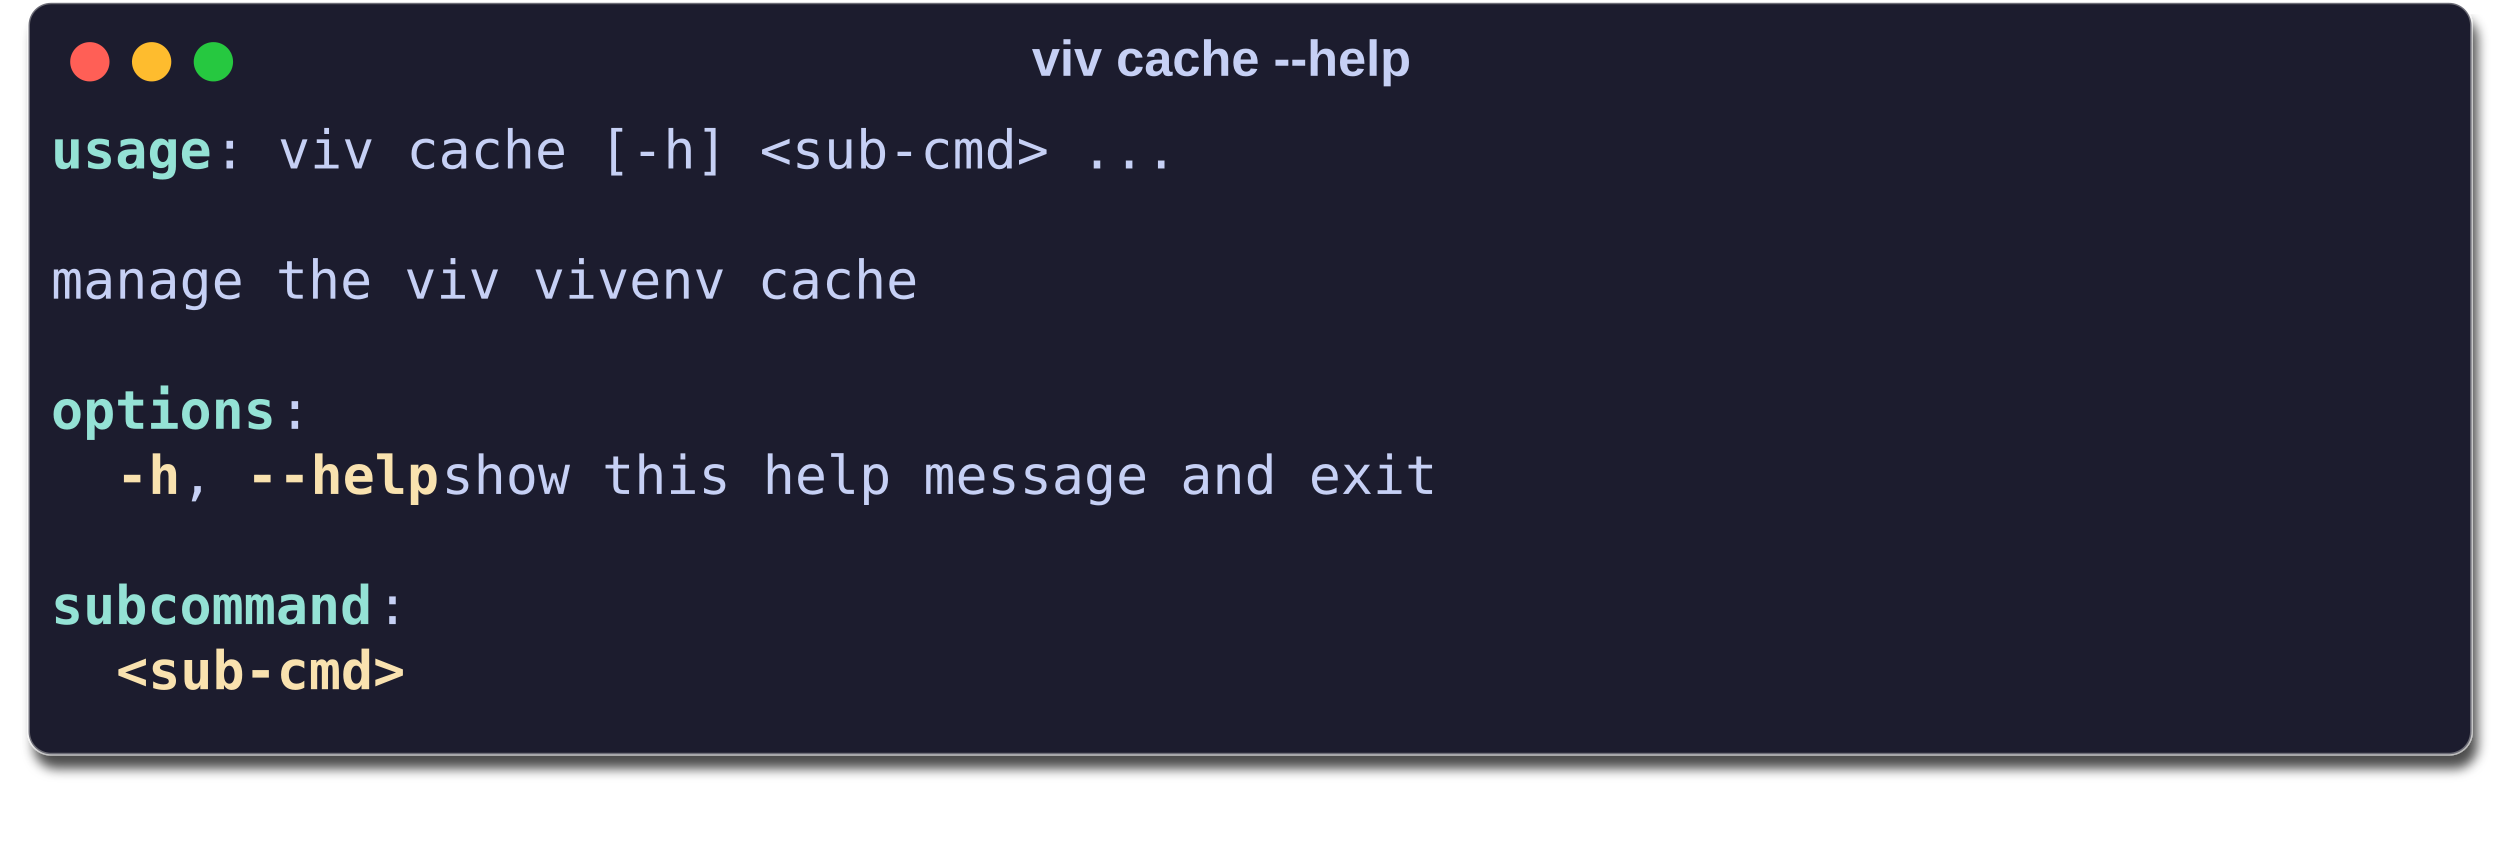
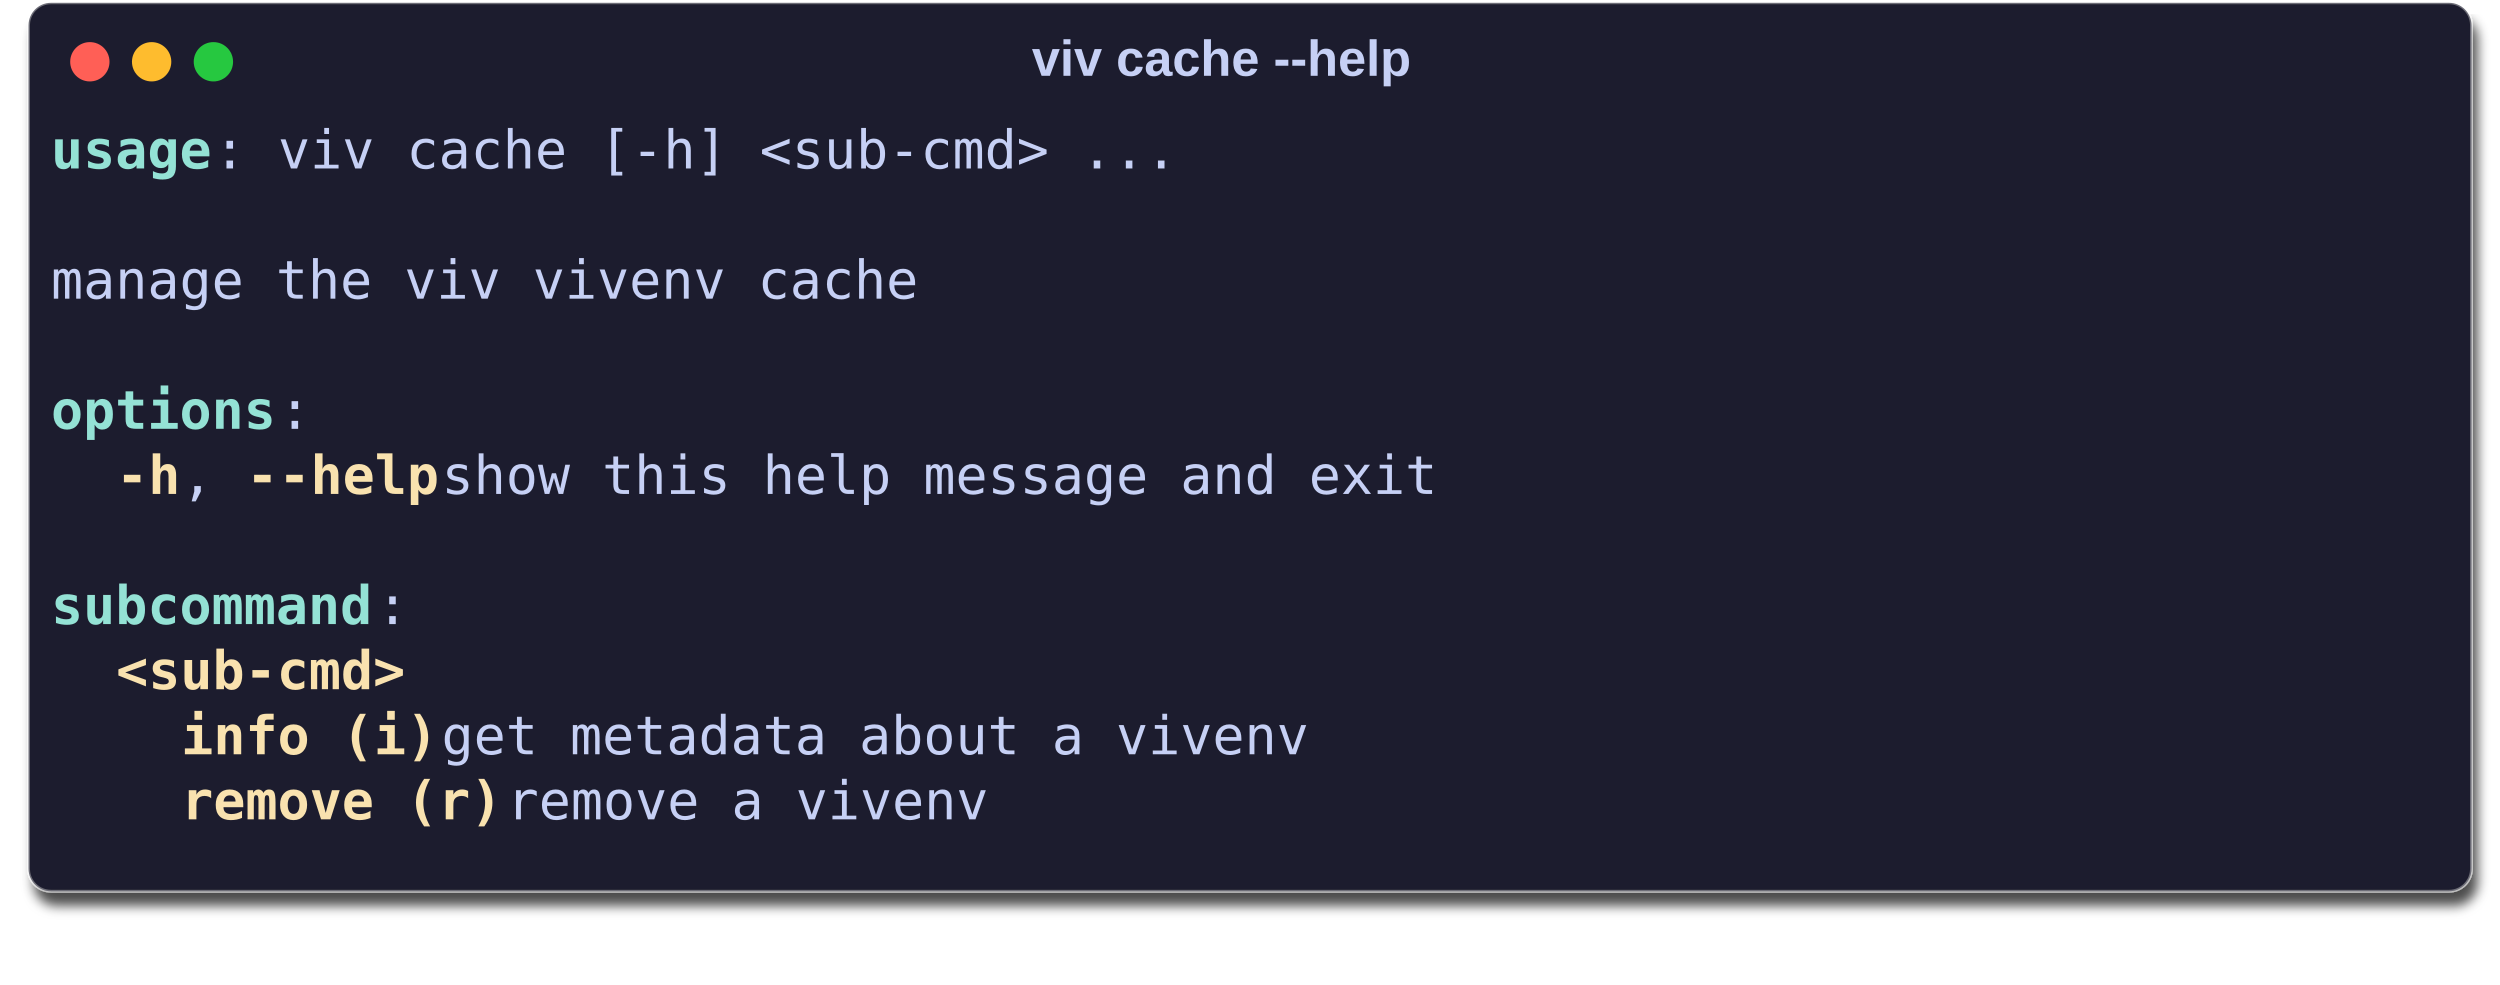
- <svg xmlns="http://www.w3.org/2000/svg" class="rich-terminal shadow" viewBox="0 0 890.333 301.933">
+ <svg xmlns="http://www.w3.org/2000/svg" class="rich-terminal shadow" viewBox="0 0 890.333 350.733">
  <style>

    @font-face {
        font-family: "Fira Code";
        src: local("FiraCode-Regular"),
                url("https://cdnjs.cloudflare.com/ajax/libs/firacode/6.2.0/woff2/FiraCode-Regular.woff2") format("woff2"),
                url("https://cdnjs.cloudflare.com/ajax/libs/firacode/6.2.0/woff/FiraCode-Regular.woff") format("woff");
        font-style: normal;
        font-weight: 400;
    }
    @font-face {
        font-family: "Fira Code";
        src: local("FiraCode-Bold"),
                url("https://cdnjs.cloudflare.com/ajax/libs/firacode/6.2.0/woff2/FiraCode-Bold.woff2") format("woff2"),
                url("https://cdnjs.cloudflare.com/ajax/libs/firacode/6.2.0/woff/FiraCode-Bold.woff") format("woff");
        font-style: bold;
        font-weight: 700;
    }

-     .terminal-4213649317-matrix {
+     .terminal-1529913004-matrix {
        font-family: Fira Code, monospace;
        font-size: 20px;
        line-height: 24.4px;
        font-variant-east-asian: full-width;
    }

-     .terminal-4213649317-title {
+     .terminal-1529913004-title {
        font-size: 18px;
        font-weight: bold;
        font-family: arial;
    }

    .shadow {
        -webkit-filter: drop-shadow( 2px 5px 2px rgba(0, 0, 0, .7));
        filter: drop-shadow( 2px 5px 2px rgba(0, 0, 0, .7));
    }
-     .terminal-4213649317-r1 { fill: #94e2d5;font-weight: bold }
- .terminal-4213649317-r2 { fill: #c6d0f5 }
- .terminal-4213649317-r3 { fill: #f9e2af;font-weight: bold }
+     .terminal-1529913004-r1 { fill: #94e2d5;font-weight: bold }
+ .terminal-1529913004-r2 { fill: #c6d0f5 }
+ .terminal-1529913004-r3 { fill: #f9e2af;font-weight: bold }
    </style>
  <defs>
-     <clipPath id="terminal-4213649317-clip-terminal">
-       <rect x="0" y="0" width="853.0" height="218.6" />
+     <clipPath id="terminal-1529913004-clip-terminal">
+       <rect x="0" y="0" width="853.0" height="267.4" />
    </clipPath>
-     <clipPath id="terminal-4213649317-line-0">
+     <clipPath id="terminal-1529913004-line-0">
      <rect x="0" y="1.5" width="854" height="24.65" />
    </clipPath>
-     <clipPath id="terminal-4213649317-line-1">
+     <clipPath id="terminal-1529913004-line-1">
      <rect x="0" y="25.9" width="854" height="24.65" />
    </clipPath>
-     <clipPath id="terminal-4213649317-line-2">
+     <clipPath id="terminal-1529913004-line-2">
      <rect x="0" y="50.3" width="854" height="24.65" />
    </clipPath>
-     <clipPath id="terminal-4213649317-line-3">
+     <clipPath id="terminal-1529913004-line-3">
      <rect x="0" y="74.7" width="854" height="24.65" />
    </clipPath>
-     <clipPath id="terminal-4213649317-line-4">
+     <clipPath id="terminal-1529913004-line-4">
      <rect x="0" y="99.1" width="854" height="24.65" />
    </clipPath>
-     <clipPath id="terminal-4213649317-line-5">
+     <clipPath id="terminal-1529913004-line-5">
      <rect x="0" y="123.5" width="854" height="24.65" />
    </clipPath>
-     <clipPath id="terminal-4213649317-line-6">
+     <clipPath id="terminal-1529913004-line-6">
      <rect x="0" y="147.9" width="854" height="24.65" />
    </clipPath>
-     <clipPath id="terminal-4213649317-line-7">
+     <clipPath id="terminal-1529913004-line-7">
      <rect x="0" y="172.3" width="854" height="24.65" />
    </clipPath>
+     <clipPath id="terminal-1529913004-line-8">
+       <rect x="0" y="196.7" width="854" height="24.65" />
+     </clipPath>
+     <clipPath id="terminal-1529913004-line-9">
+       <rect x="0" y="221.1" width="854" height="24.65" />
+     </clipPath>
  </defs>
-   <rect fill="#1e1e2e" stroke="rgba(255,255,255,0.35)" stroke-width="1" x="10.167" y="1" width="870" height="267.6" rx="8" />
-   <text class="terminal-4213649317-title" fill="#c6d0f5" text-anchor="middle" x="435" y="27">viv cache --help</text>
+   <rect fill="#1e1e2e" stroke="rgba(255,255,255,0.35)" stroke-width="1" x="10.167" y="1" width="870" height="316.4" rx="8" />
+   <text class="terminal-1529913004-title" fill="#c6d0f5" text-anchor="middle" x="435" y="27">viv cache --help</text>
  <g transform="translate(32,22)">
    <circle cx="0" cy="0" r="7" fill="#ff5f57" />
    <circle cx="22" cy="0" r="7" fill="#febc2e" />
    <circle cx="44" cy="0" r="7" fill="#28c840" />
  </g>
-   <g transform="translate(18.16667, 41) scale(.95)" clip-path="url(#terminal-4213649317-clip-terminal)">
-     <g class="terminal-4213649317-matrix">
-       <text class="terminal-4213649317-r1" x="0" y="20" textLength="61" clip-path="url(#terminal-4213649317-line-0)">usage</text>
-       <text class="terminal-4213649317-r2" x="61" y="20" textLength="366" clip-path="url(#terminal-4213649317-line-0)">: viv cache [-h] &lt;sub-cmd&gt; ...</text>
-       <text class="terminal-4213649317-r2" x="854" y="20" textLength="12.2" clip-path="url(#terminal-4213649317-line-0)">
+   <g transform="translate(18.16667, 41) scale(.95)" clip-path="url(#terminal-1529913004-clip-terminal)">
+     <g class="terminal-1529913004-matrix">
+       <text class="terminal-1529913004-r1" x="0" y="20" textLength="61" clip-path="url(#terminal-1529913004-line-0)">usage</text>
+       <text class="terminal-1529913004-r2" x="61" y="20" textLength="366" clip-path="url(#terminal-1529913004-line-0)">: viv cache [-h] &lt;sub-cmd&gt; ...</text>
+       <text class="terminal-1529913004-r2" x="854" y="20" textLength="12.2" clip-path="url(#terminal-1529913004-line-0)">
</text>
-       <text class="terminal-4213649317-r2" x="854" y="44.4" textLength="12.2" clip-path="url(#terminal-4213649317-line-1)">
+       <text class="terminal-1529913004-r2" x="854" y="44.4" textLength="12.2" clip-path="url(#terminal-1529913004-line-1)">
</text>
-       <text class="terminal-4213649317-r2" x="0" y="68.8" textLength="329.4" clip-path="url(#terminal-4213649317-line-2)">manage the viv vivenv cache</text>
-       <text class="terminal-4213649317-r2" x="854" y="68.8" textLength="12.2" clip-path="url(#terminal-4213649317-line-2)">
+       <text class="terminal-1529913004-r2" x="0" y="68.8" textLength="329.4" clip-path="url(#terminal-1529913004-line-2)">manage the viv vivenv cache</text>
+       <text class="terminal-1529913004-r2" x="854" y="68.8" textLength="12.2" clip-path="url(#terminal-1529913004-line-2)">
</text>
-       <text class="terminal-4213649317-r2" x="854" y="93.2" textLength="12.2" clip-path="url(#terminal-4213649317-line-3)">
+       <text class="terminal-1529913004-r2" x="854" y="93.2" textLength="12.2" clip-path="url(#terminal-1529913004-line-3)">
</text>
-       <text class="terminal-4213649317-r1" x="0" y="117.6" textLength="85.4" clip-path="url(#terminal-4213649317-line-4)">options</text>
-       <text class="terminal-4213649317-r2" x="85.4" y="117.6" textLength="12.2" clip-path="url(#terminal-4213649317-line-4)">:</text>
-       <text class="terminal-4213649317-r2" x="854" y="117.6" textLength="12.2" clip-path="url(#terminal-4213649317-line-4)">
+       <text class="terminal-1529913004-r1" x="0" y="117.6" textLength="85.4" clip-path="url(#terminal-1529913004-line-4)">options</text>
+       <text class="terminal-1529913004-r2" x="85.4" y="117.6" textLength="12.2" clip-path="url(#terminal-1529913004-line-4)">:</text>
+       <text class="terminal-1529913004-r2" x="854" y="117.6" textLength="12.2" clip-path="url(#terminal-1529913004-line-4)">
</text>
-       <text class="terminal-4213649317-r3" x="24.4" y="142" textLength="24.4" clip-path="url(#terminal-4213649317-line-5)">-h</text>
-       <text class="terminal-4213649317-r2" x="48.8" y="142" textLength="24.4" clip-path="url(#terminal-4213649317-line-5)">, </text>
-       <text class="terminal-4213649317-r3" x="73.2" y="142" textLength="73.2" clip-path="url(#terminal-4213649317-line-5)">--help</text>
-       <text class="terminal-4213649317-r2" x="146.4" y="142" textLength="427" clip-path="url(#terminal-4213649317-line-5)">    show this help message and exit</text>
-       <text class="terminal-4213649317-r2" x="854" y="142" textLength="12.2" clip-path="url(#terminal-4213649317-line-5)">
+       <text class="terminal-1529913004-r3" x="24.4" y="142" textLength="24.4" clip-path="url(#terminal-1529913004-line-5)">-h</text>
+       <text class="terminal-1529913004-r2" x="48.8" y="142" textLength="24.4" clip-path="url(#terminal-1529913004-line-5)">, </text>
+       <text class="terminal-1529913004-r3" x="73.2" y="142" textLength="73.2" clip-path="url(#terminal-1529913004-line-5)">--help</text>
+       <text class="terminal-1529913004-r2" x="146.4" y="142" textLength="427" clip-path="url(#terminal-1529913004-line-5)">    show this help message and exit</text>
+       <text class="terminal-1529913004-r2" x="854" y="142" textLength="12.2" clip-path="url(#terminal-1529913004-line-5)">
</text>
-       <text class="terminal-4213649317-r2" x="854" y="166.4" textLength="12.2" clip-path="url(#terminal-4213649317-line-6)">
+       <text class="terminal-1529913004-r2" x="854" y="166.4" textLength="12.2" clip-path="url(#terminal-1529913004-line-6)">
</text>
-       <text class="terminal-4213649317-r1" x="0" y="190.8" textLength="122" clip-path="url(#terminal-4213649317-line-7)">subcommand</text>
-       <text class="terminal-4213649317-r2" x="122" y="190.8" textLength="12.2" clip-path="url(#terminal-4213649317-line-7)">:</text>
-       <text class="terminal-4213649317-r2" x="854" y="190.8" textLength="12.2" clip-path="url(#terminal-4213649317-line-7)">
+       <text class="terminal-1529913004-r1" x="0" y="190.8" textLength="122" clip-path="url(#terminal-1529913004-line-7)">subcommand</text>
+       <text class="terminal-1529913004-r2" x="122" y="190.8" textLength="12.2" clip-path="url(#terminal-1529913004-line-7)">:</text>
+       <text class="terminal-1529913004-r2" x="854" y="190.8" textLength="12.2" clip-path="url(#terminal-1529913004-line-7)">
</text>
-       <text class="terminal-4213649317-r3" x="24.4" y="215.2" textLength="109.8" clip-path="url(#terminal-4213649317-line-8)">&lt;sub-cmd&gt;</text>
-       <text class="terminal-4213649317-r2" x="854" y="215.2" textLength="12.2" clip-path="url(#terminal-4213649317-line-8)">
+       <text class="terminal-1529913004-r3" x="24.4" y="215.2" textLength="109.8" clip-path="url(#terminal-1529913004-line-8)">&lt;sub-cmd&gt;</text>
+       <text class="terminal-1529913004-r2" x="854" y="215.2" textLength="12.2" clip-path="url(#terminal-1529913004-line-8)">
+ </text>
+       <text class="terminal-1529913004-r3" x="48.8" y="239.6" textLength="97.6" clip-path="url(#terminal-1529913004-line-9)">info (i)</text>
+       <text class="terminal-1529913004-r2" x="146.4" y="239.6" textLength="378.2" clip-path="url(#terminal-1529913004-line-9)">    get metadata about a vivenv</text>
+       <text class="terminal-1529913004-r2" x="854" y="239.6" textLength="12.2" clip-path="url(#terminal-1529913004-line-9)">
+ </text>
+       <text class="terminal-1529913004-r3" x="48.8" y="264" textLength="122" clip-path="url(#terminal-1529913004-line-10)">remove (r)</text>
+       <text class="terminal-1529913004-r2" x="170.8" y="264" textLength="207.4" clip-path="url(#terminal-1529913004-line-10)">  remove a vivenv</text>
+       <text class="terminal-1529913004-r2" x="854" y="264" textLength="12.2" clip-path="url(#terminal-1529913004-line-10)">
</text>
    </g>
  </g>
</svg>
